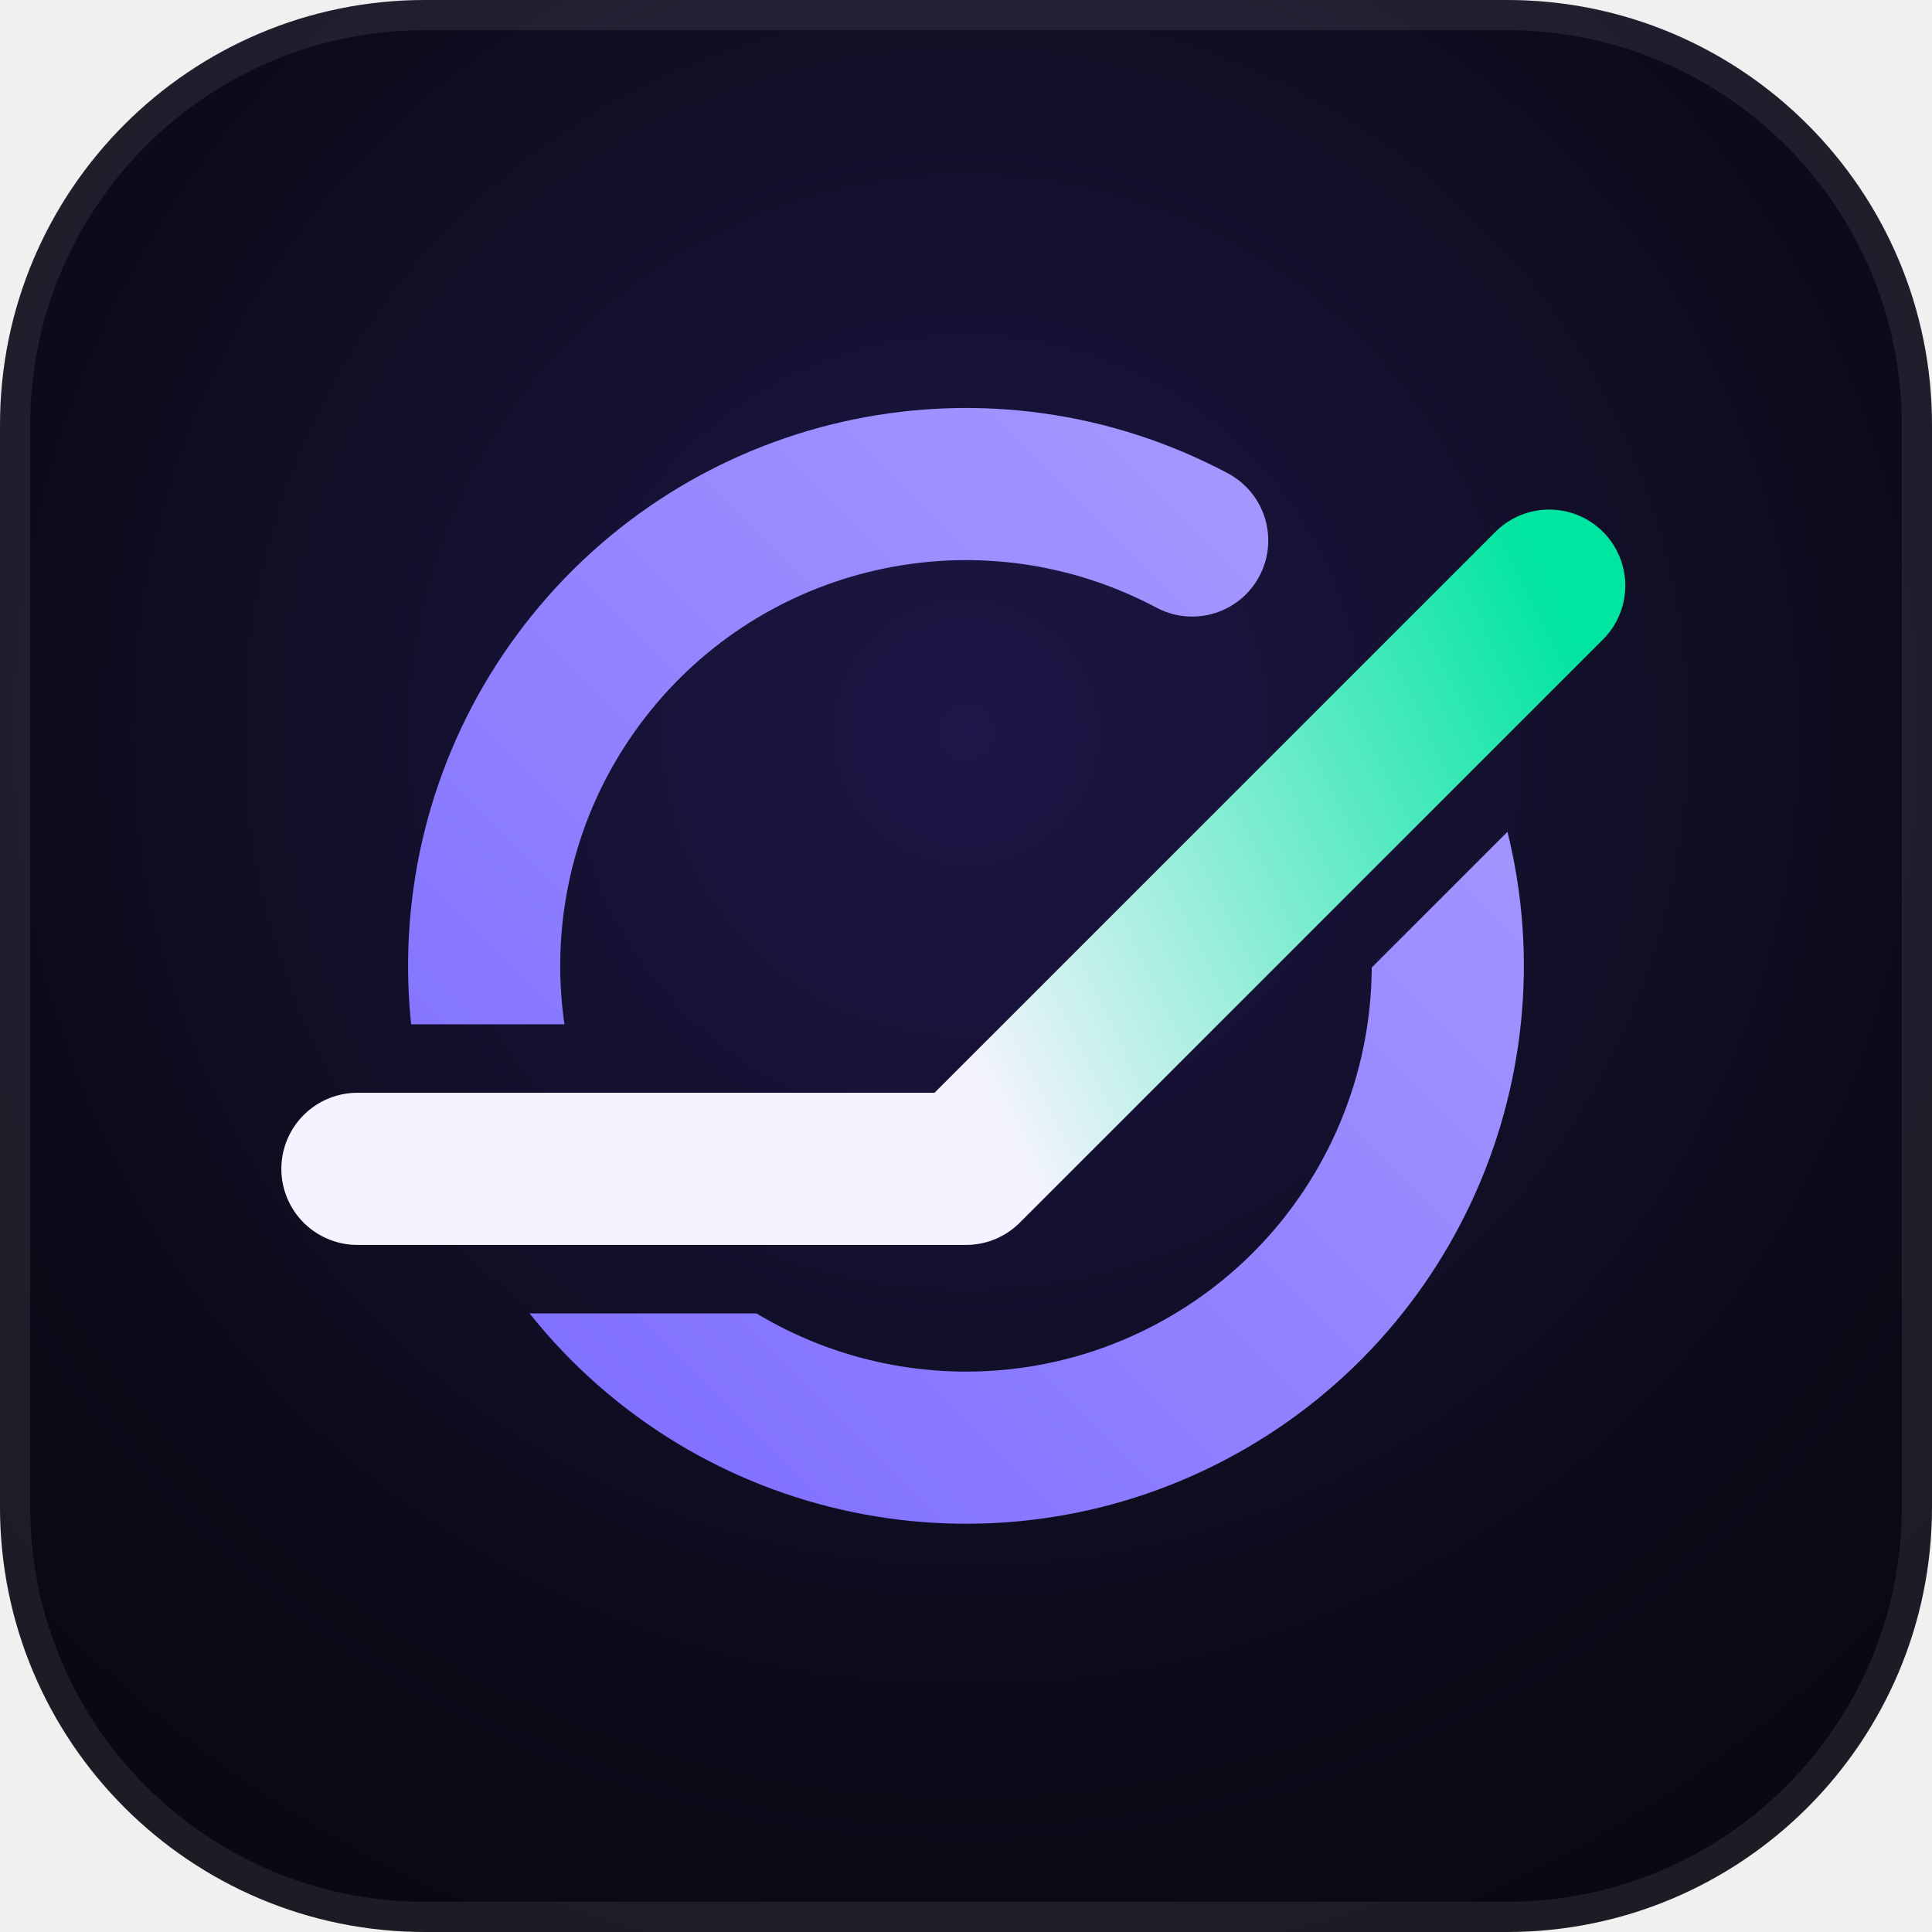
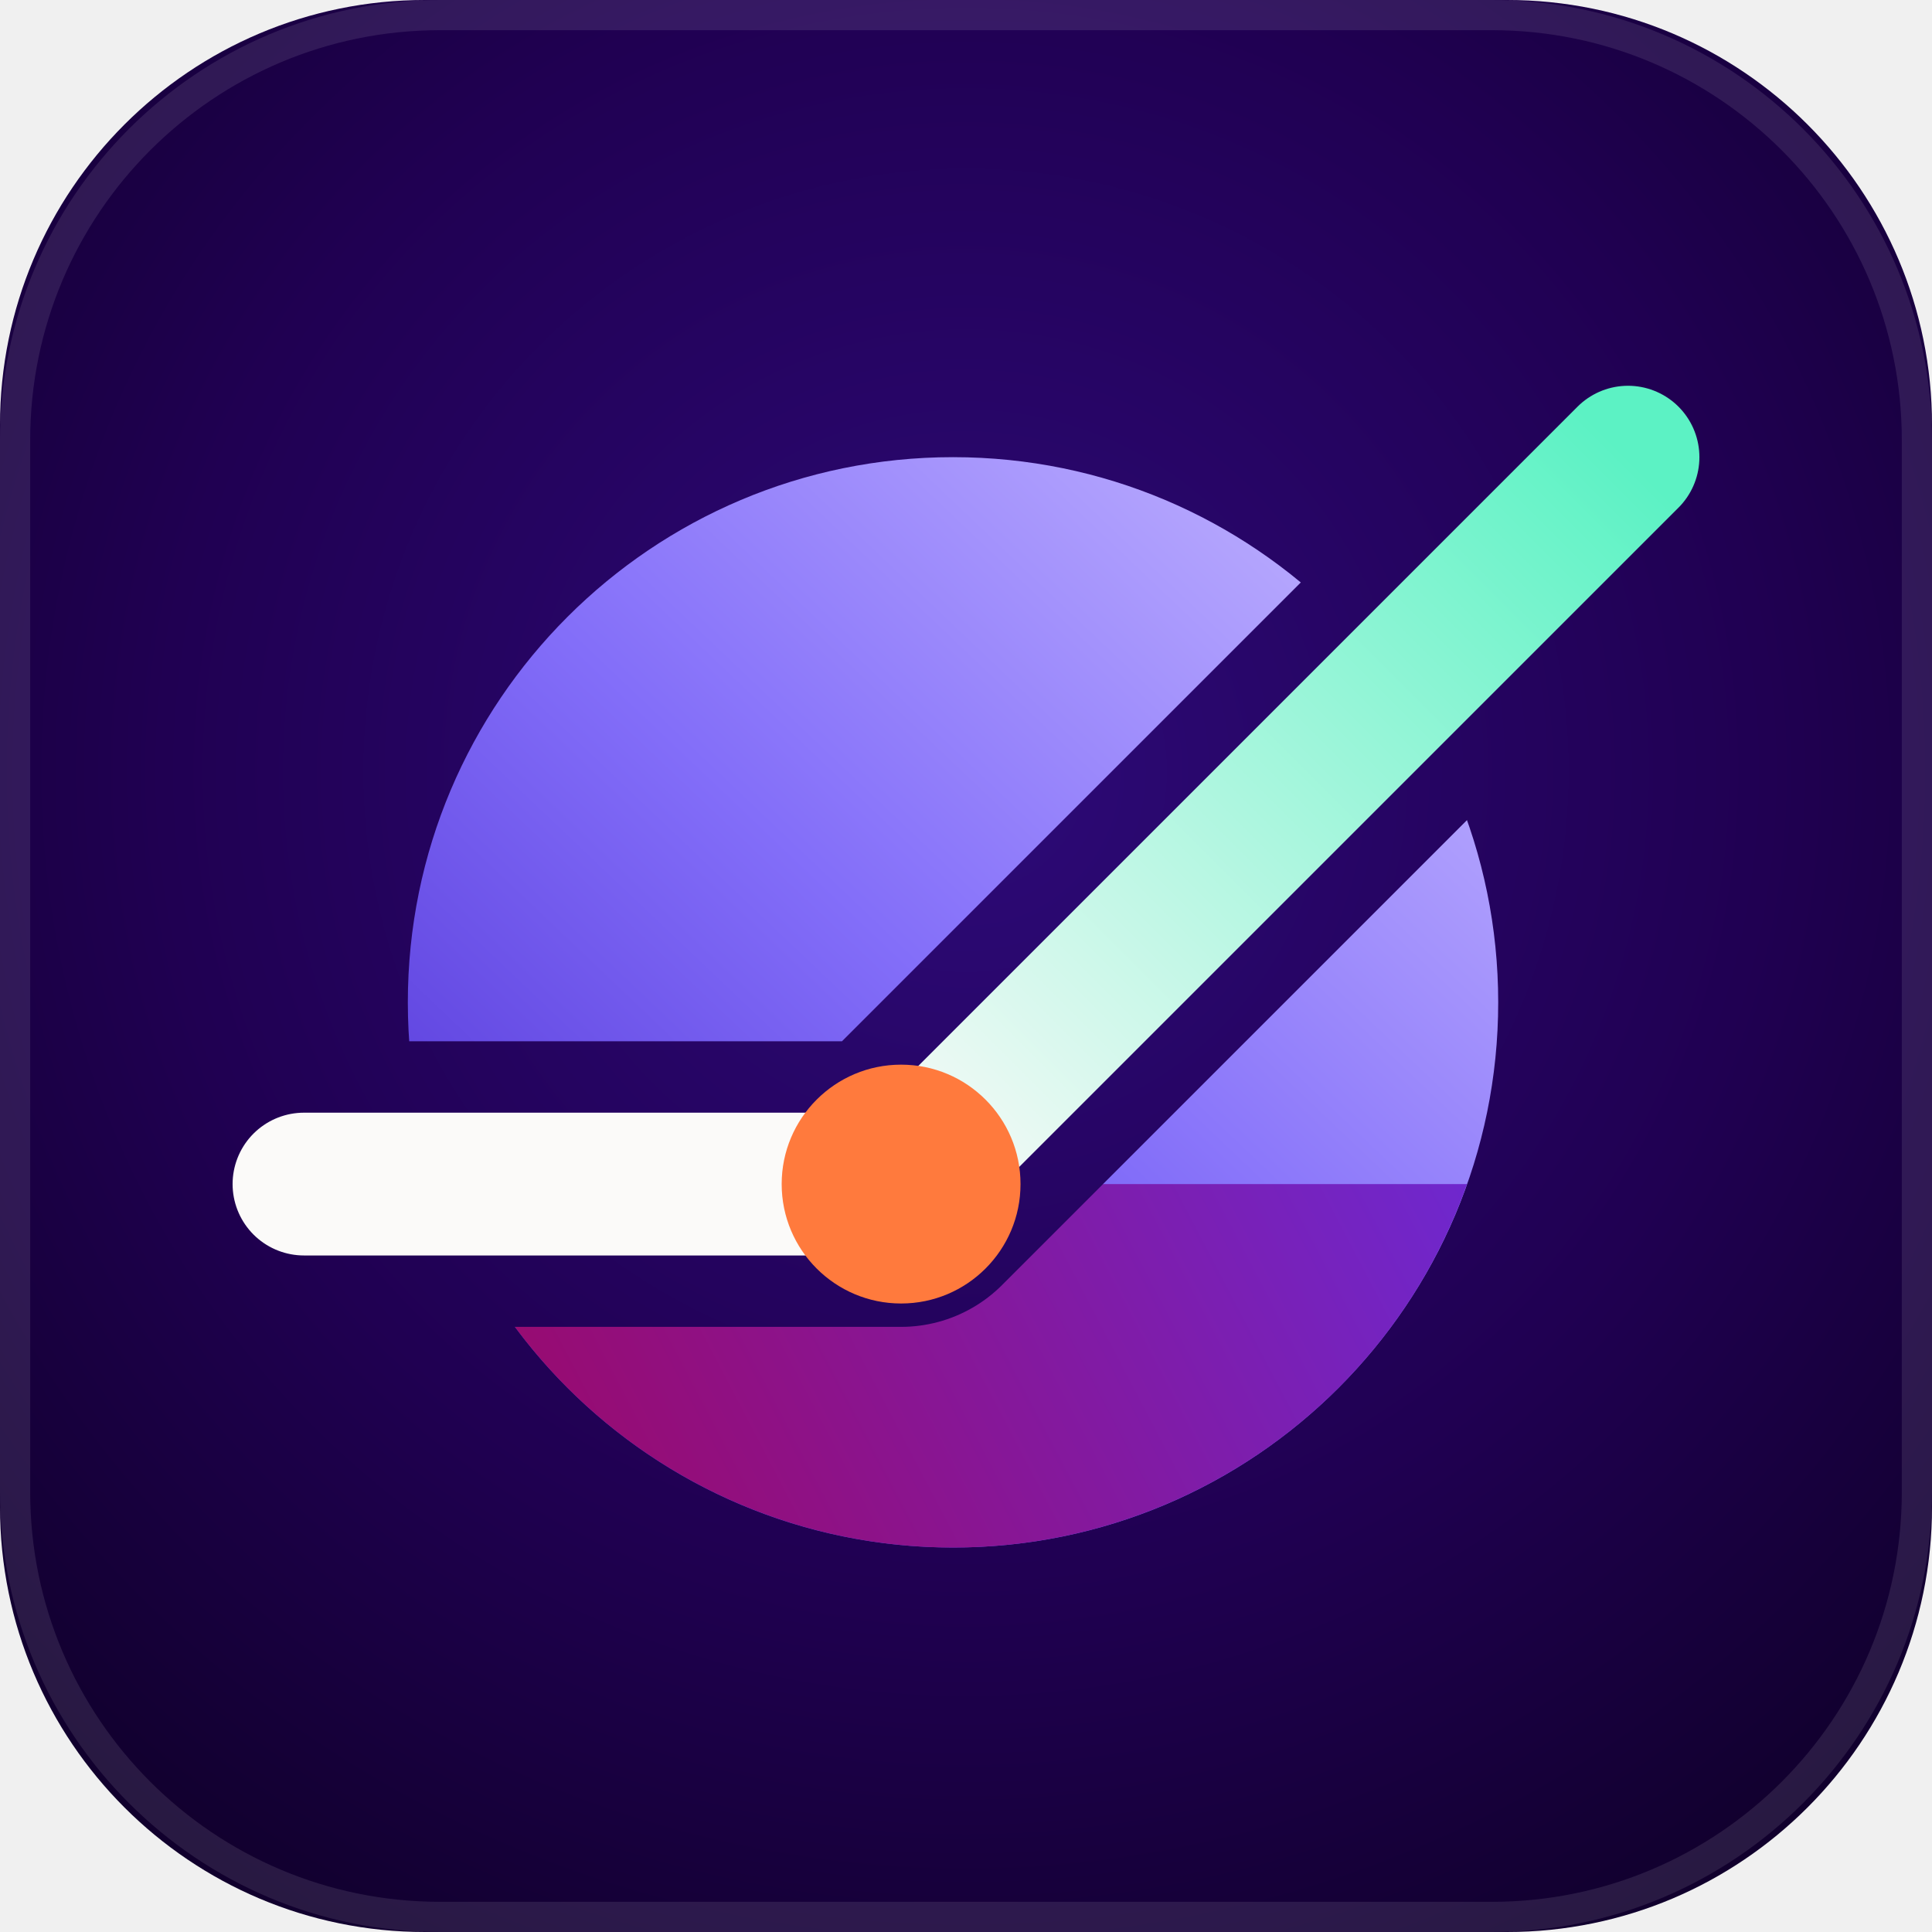
<svg xmlns="http://www.w3.org/2000/svg" width="64" height="64" viewBox="0 0 64 64">
-   <g transform="scale(1)">
+   <defs>
+     <clipPath id="fv-clip">
+       <rect width="64" height="64" rx="14.08" />
+     </clipPath>
+   </defs>
+   <g clip-path="url(#fv-clip)">
    <defs>
-       <radialGradient id="t-bg" cx="0.5" cy="0.38" r="0.75">
-         <stop offset="0" stop-color="#1d1648" />
-         <stop offset="0.6" stop-color="#0e0c1d" />
-         <stop offset="1" stop-color="#08080f" />
+       <radialGradient id="fv-ng" cx="0.5" cy="0.4" r="0.75">
+         <stop offset="0" stop-color="#2d0a78" />
+         <stop offset="0.55" stop-color="#200052" />
+         <stop offset="1" stop-color="#0d0024" />
      </radialGradient>
-       <clipPath id="t-clip">
-         <rect width="64" height="64" rx="14.08" />
-       </clipPath>
    </defs>
-     <g clip-path="url(#t-clip)">
-       <rect width="64" height="64" fill="url(#t-bg)" />
-       <rect x="0.5" y="0.5" width="63" height="63" rx="13.58" fill="none" stroke="#ffffff" stroke-opacity="0.08" />
-       <g transform="translate(5.12 5.12) scale(0.84)">
+     <rect width="64" height="64" fill="url(#fv-ng)" />
+     <rect x="0.5" y="0.5" width="63" height="63" rx="14.08" fill="none" stroke="#fff" stroke-opacity="0.1" />
+     <g transform="translate(4.48 4.48) scale(0.86)">
+       <g transform="translate(0.5 -0.6)">
        <defs>
-           <mask id="t-m-cut" maskUnits="userSpaceOnUse" x="0" y="0" width="64" height="64">
+           <mask id="fv-m-cut" maskUnits="userSpaceOnUse" x="0" y="0" width="64" height="64">
            <rect width="64" height="64" fill="#fff" />
-             <path d="M8 40 L32 40 L55 17" fill="none" stroke="#000" stroke-width="11.4" stroke-linecap="round" stroke-linejoin="round" />
+             <path d="M6 41 H29 L57 13" stroke="#000" stroke-width="11" fill="none" stroke-linejoin="round" stroke-linecap="round" />
          </mask>
-           <linearGradient id="t-m-ring" x1="12" y1="52" x2="52" y2="12" gradientUnits="userSpaceOnUse">
-             <stop offset="0" stop-color="#7c6cff" />
-             <stop offset="1" stop-color="#a99dff" />
+           <linearGradient id="fv-m-call" x1="12" y1="54" x2="50" y2="14" gradientUnits="userSpaceOnUse">
+             <stop offset="0" stop-color="#4a2bd0" />
+             <stop offset="0.5" stop-color="#836ef9" />
+             <stop offset="1" stop-color="#c3b6ff" />
          </linearGradient>
-           <linearGradient id="t-m-ray" x1="8" y1="40" x2="55" y2="17" gradientUnits="userSpaceOnUse">
-             <stop offset="0" stop-color="#f4f3ff" />
-             <stop offset="0.45" stop-color="#f4f3ff" />
-             <stop offset="1" stop-color="#00e5a0" />
+           <linearGradient id="fv-m-put" x1="10" y1="56" x2="52" y2="34" gradientUnits="userSpaceOnUse">
+             <stop offset="0" stop-color="#a0055d" />
+             <stop offset="1" stop-color="#6a2bd9" />
+           </linearGradient>
+           <linearGradient id="fv-m-ray" x1="29" y1="41" x2="57" y2="13" gradientUnits="userSpaceOnUse">
+             <stop offset="0" stop-color="#fbfaf9" />
+             <stop offset="1" stop-color="#5cf2c4" />
          </linearGradient>
        </defs>
-         <g fill="none" stroke-width="6" stroke-linecap="round" stroke-linejoin="round">
-           <path d="M50.07 26.13 A19 19 0 1 1 40.92 15.22" stroke="url(#t-m-ring)" mask="url(#t-m-cut)" />
-           <path d="M8 40 L32 40 L55 17" stroke="url(#t-m-ray)" />
+         <g mask="url(#fv-m-cut)">
+           <circle cx="31" cy="34" r="21" fill="url(#fv-m-call)" />
+           <path d="M11.201 41 H50.799 A21 21 0 0 1 11.201 41Z" fill="url(#fv-m-put)" />
        </g>
+         <path d="M6 41 H29 L57 13" stroke="url(#fv-m-ray)" stroke-width="5.5" fill="none" stroke-linecap="round" stroke-linejoin="round" />
+         <circle cx="29" cy="41" r="4.6" fill="#ff7a3d" />
      </g>
    </g>
  </g>
</svg>
